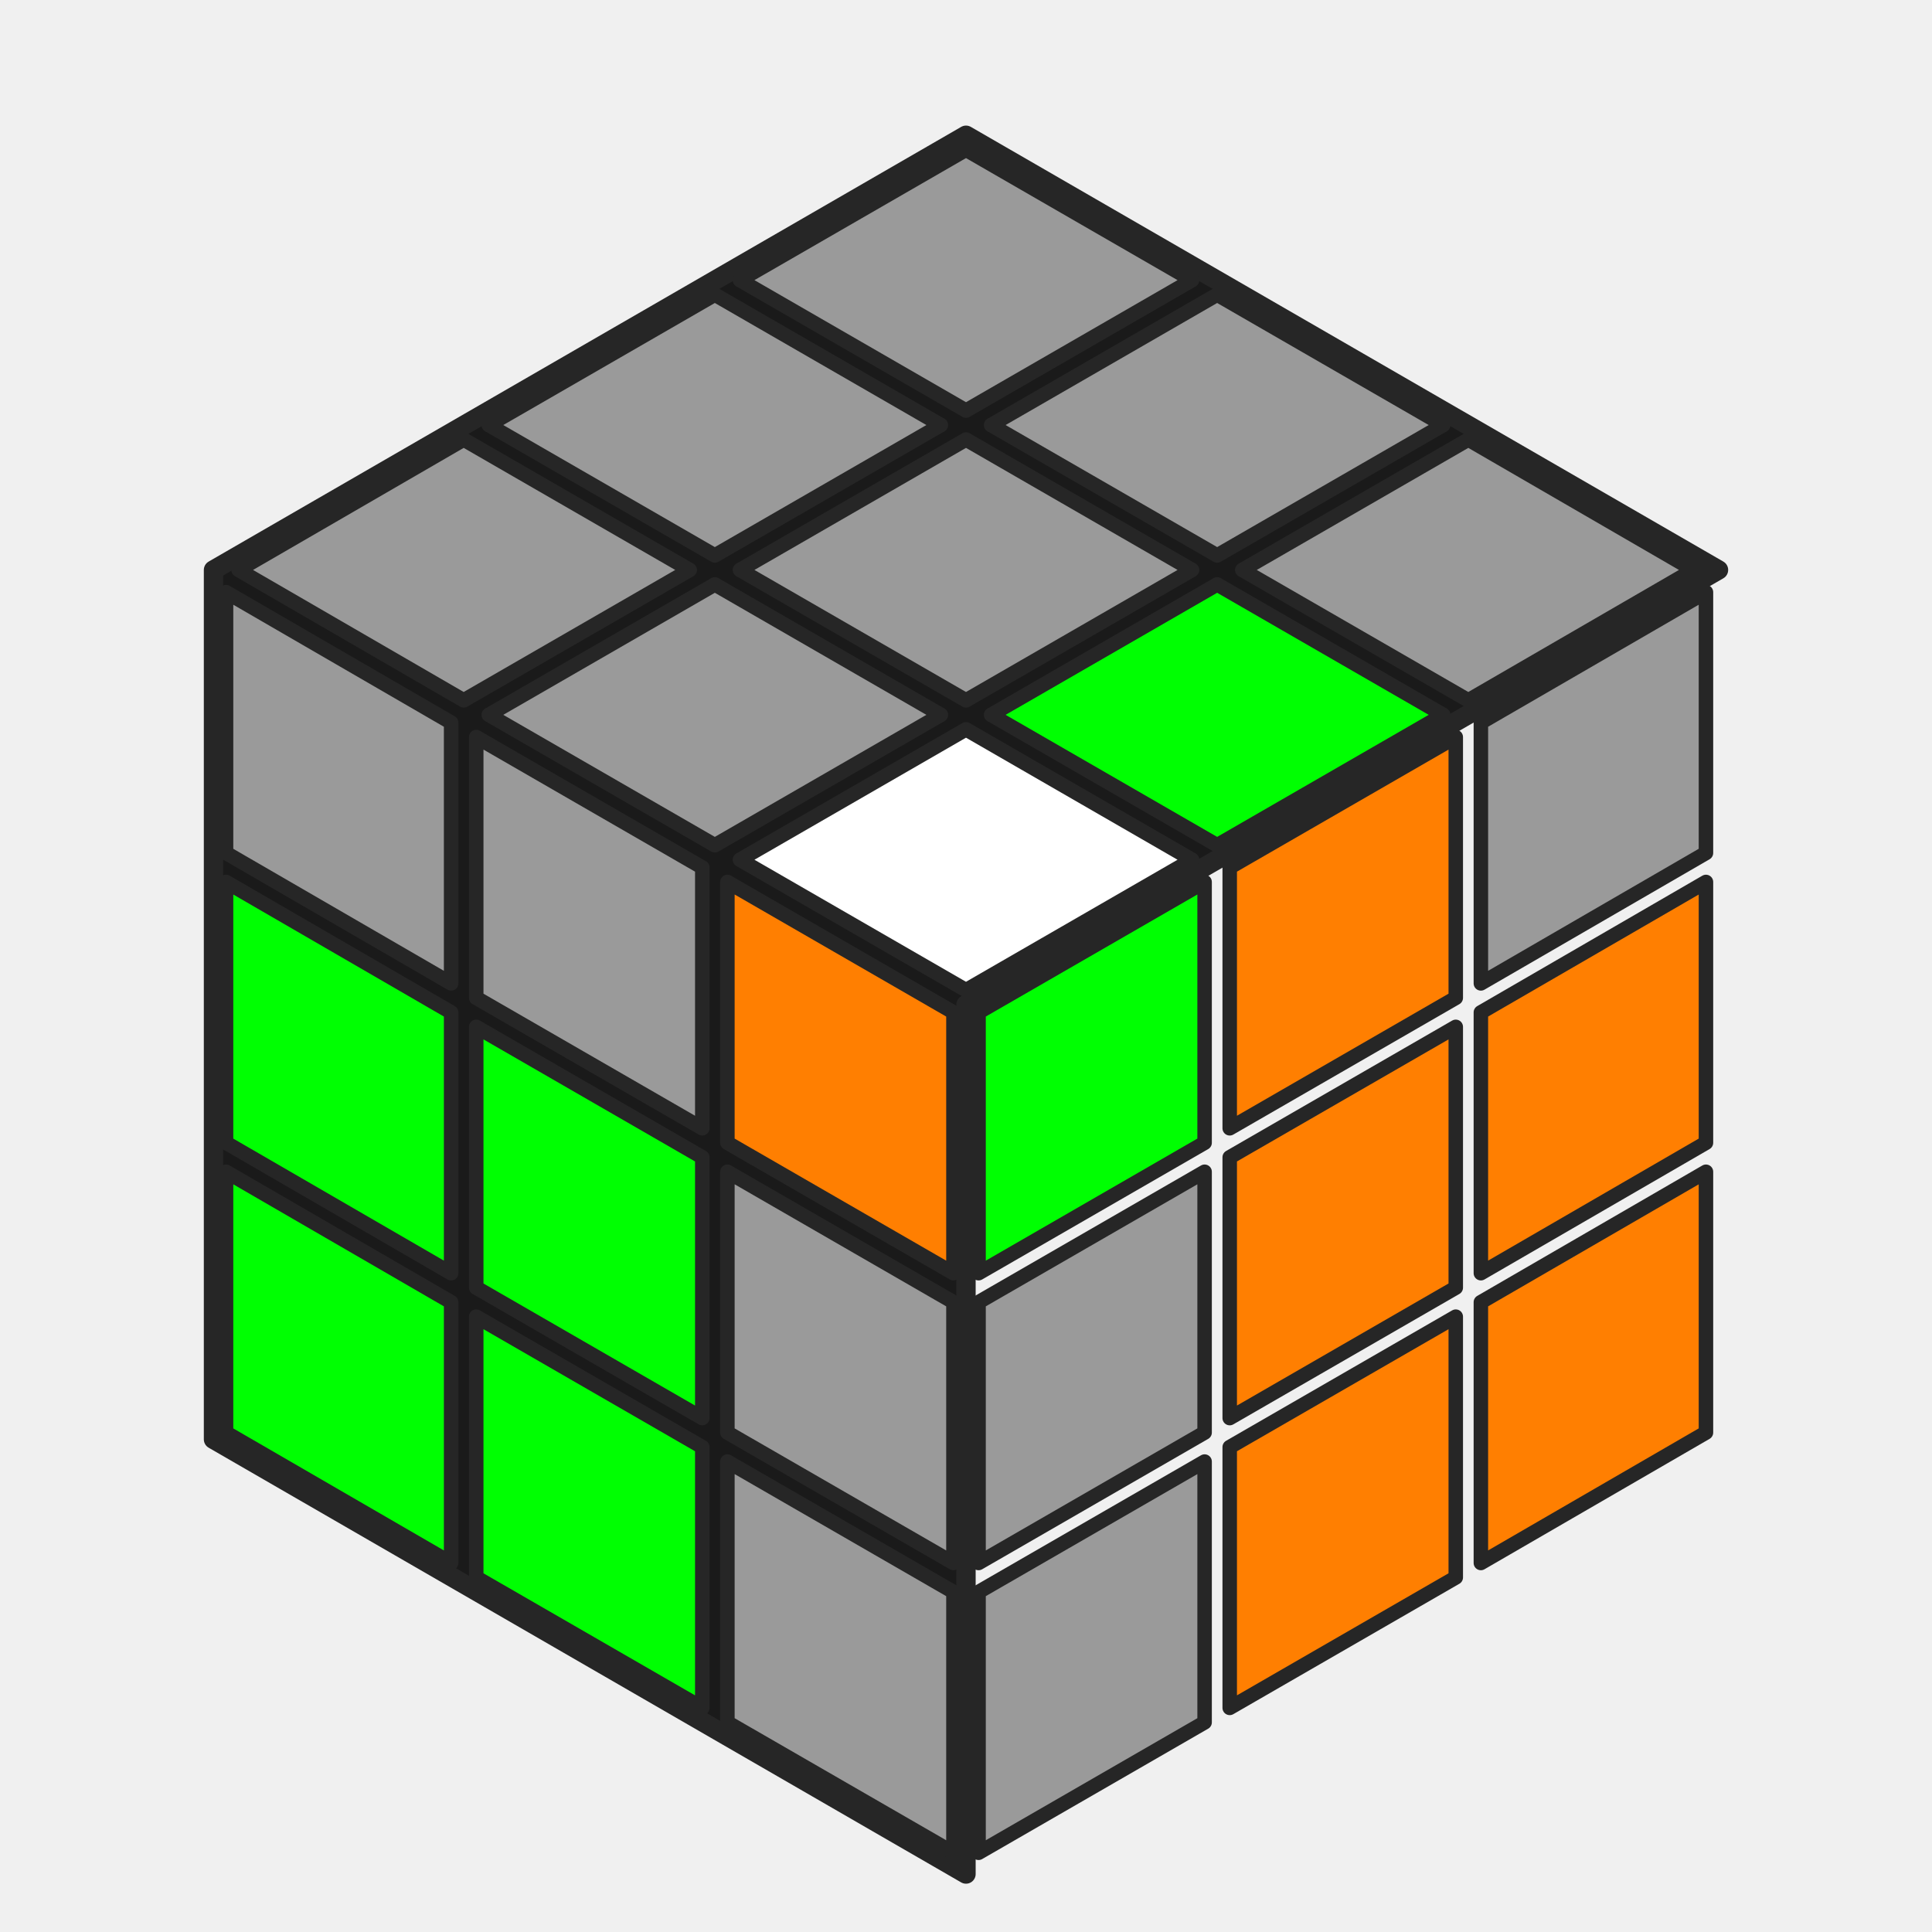
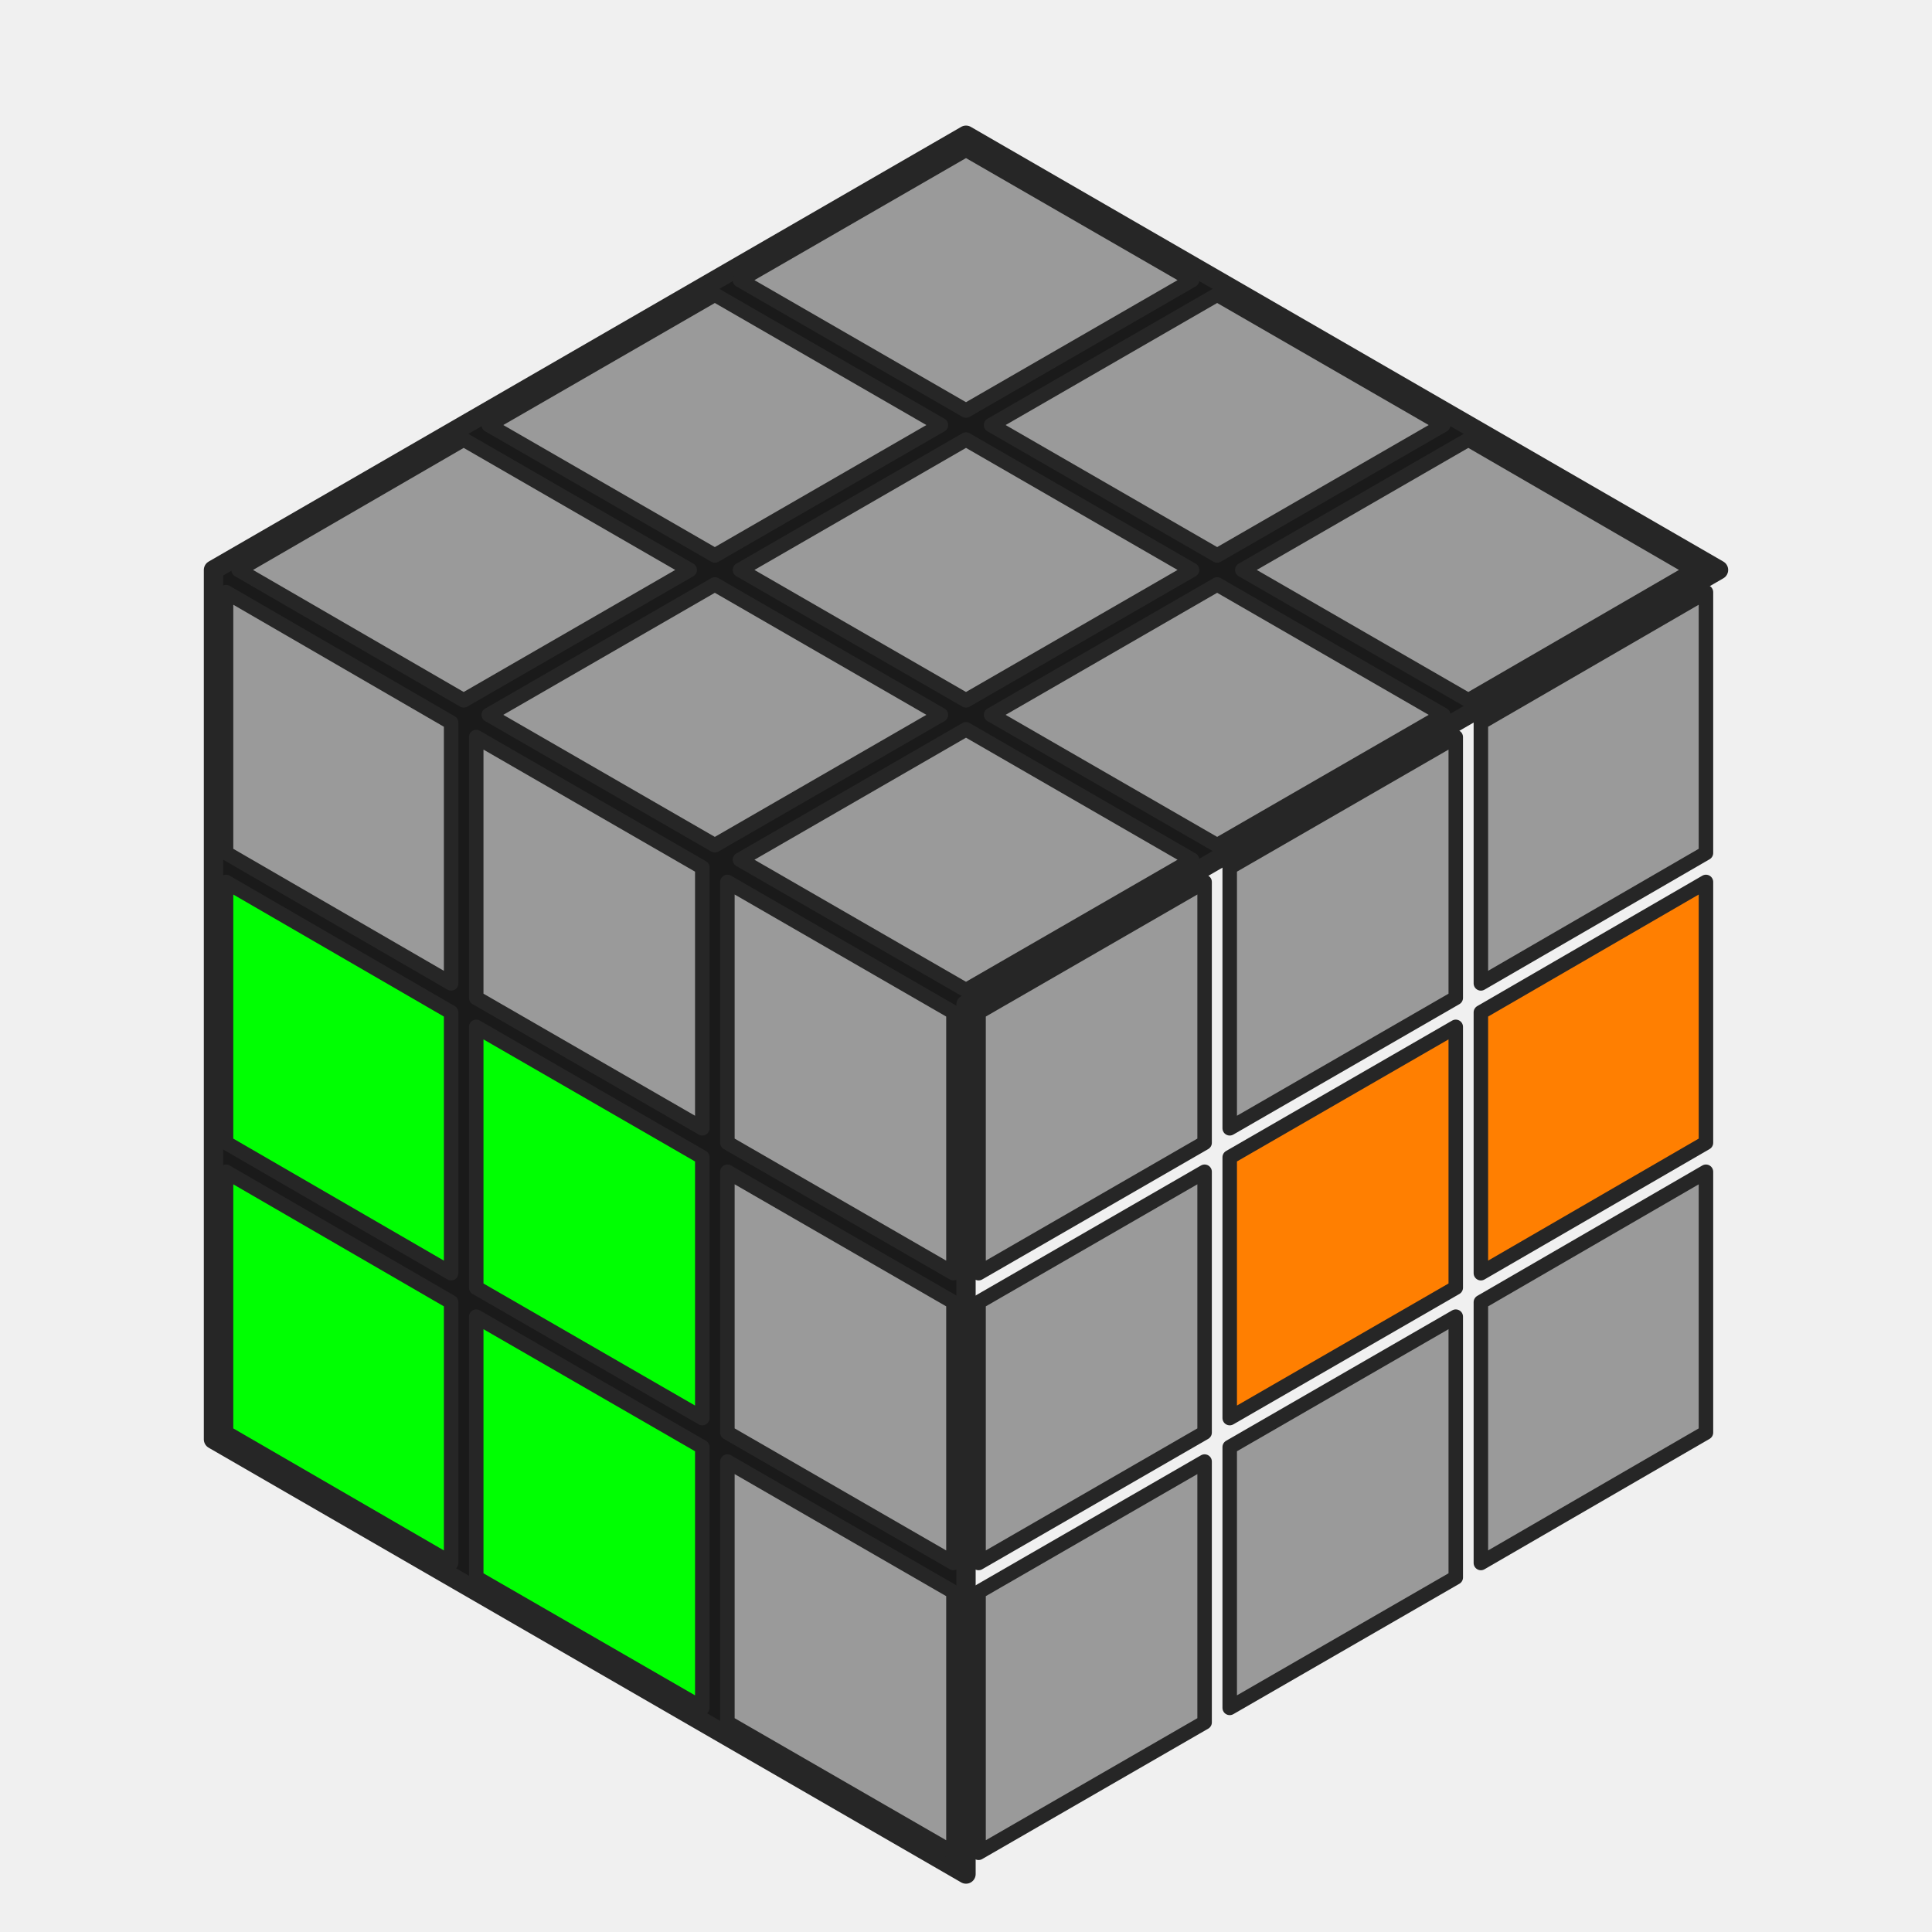
- <svg xmlns="http://www.w3.org/2000/svg" viewBox="0 0 200 200" width="200" height="200" role="img" aria-label="Caso 07">
+ <svg xmlns="http://www.w3.org/2000/svg" viewBox="0 0 200 200" width="200" height="200" role="img" aria-label="Caso 09">
  <polygon points="100.0,14.0 177.9,59.0 100.0,104.0 100.0,194.0 22.1,149.0 22.1,59.0" fill="#1a1a1a" stroke="#262626" stroke-width="2" stroke-linejoin="round" />
  <polygon points="100.0,15.5 123.4,29.0 100.0,42.5 76.6,29.0" fill="#9a9a9a" stroke="#262626" stroke-width="1.5" stroke-linejoin="round" />
  <polygon points="126.0,30.5 149.4,44.0 126.0,57.5 102.6,44.0" fill="#9a9a9a" stroke="#262626" stroke-width="1.5" stroke-linejoin="round" />
  <polygon points="152.0,45.5 175.3,59.0 152.0,72.5 128.6,59.0" fill="#9a9a9a" stroke="#262626" stroke-width="1.5" stroke-linejoin="round" />
  <polygon points="74.0,30.5 97.4,44.0 74.0,57.5 50.6,44.0" fill="#9a9a9a" stroke="#262626" stroke-width="1.5" stroke-linejoin="round" />
  <polygon points="100.0,45.5 123.4,59.0 100.0,72.5 76.6,59.0" fill="#9a9a9a" stroke="#262626" stroke-width="1.5" stroke-linejoin="round" />
-   <polygon points="126.0,60.5 149.4,74.0 126.0,87.5 102.6,74.0" fill="#00ff02" stroke="#262626" stroke-width="1.5" stroke-linejoin="round" />
+   <polygon points="126.0,60.5 149.4,74.0 126.0,87.5 102.6,74.0" fill="#9a9a9a" stroke="#262626" stroke-width="1.5" stroke-linejoin="round" />
  <polygon points="48.0,45.5 71.4,59.0 48.0,72.5 24.7,59.0" fill="#9a9a9a" stroke="#262626" stroke-width="1.5" stroke-linejoin="round" />
  <polygon points="74.0,60.5 97.4,74.0 74.0,87.5 50.6,74.0" fill="#9a9a9a" stroke="#262626" stroke-width="1.5" stroke-linejoin="round" />
-   <polygon points="100.0,75.5 123.4,89.0 100.0,102.5 76.6,89.0" fill="#ffffff" stroke="#262626" stroke-width="1.5" stroke-linejoin="round" />
-   <polygon points="124.7,118.3 124.7,91.3 101.3,104.8 101.3,131.8" fill="#00ff02" stroke="#262626" stroke-width="1.5" stroke-linejoin="round" />
-   <polygon points="150.7,103.3 150.7,76.3 127.3,89.8 127.3,116.8" fill="#ff7f01" stroke="#262626" stroke-width="1.5" stroke-linejoin="round" />
+   <polygon points="100.0,75.5 123.4,89.0 100.0,102.5 76.6,89.0" fill="#9a9a9a" stroke="#262626" stroke-width="1.5" stroke-linejoin="round" />
+   <polygon points="124.7,118.3 124.7,91.3 101.3,104.8 101.3,131.8" fill="#9a9a9a" stroke="#262626" stroke-width="1.5" stroke-linejoin="round" />
+   <polygon points="150.7,103.3 150.7,76.3 127.3,89.8 127.3,116.8" fill="#9a9a9a" stroke="#262626" stroke-width="1.5" stroke-linejoin="round" />
  <polygon points="176.6,88.3 176.6,61.3 153.3,74.8 153.3,101.8" fill="#9a9a9a" stroke="#262626" stroke-width="1.5" stroke-linejoin="round" />
  <polygon points="124.7,148.3 124.7,121.3 101.3,134.8 101.3,161.8" fill="#9a9a9a" stroke="#262626" stroke-width="1.5" stroke-linejoin="round" />
  <polygon points="150.7,133.3 150.7,106.3 127.3,119.8 127.3,146.8" fill="#ff7f01" stroke="#262626" stroke-width="1.5" stroke-linejoin="round" />
  <polygon points="176.6,118.3 176.6,91.3 153.3,104.8 153.3,131.8" fill="#ff7f01" stroke="#262626" stroke-width="1.5" stroke-linejoin="round" />
  <polygon points="124.7,178.3 124.7,151.3 101.3,164.8 101.3,191.8" fill="#9a9a9a" stroke="#262626" stroke-width="1.5" stroke-linejoin="round" />
-   <polygon points="150.7,163.3 150.7,136.3 127.3,149.8 127.3,176.8" fill="#ff7f01" stroke="#262626" stroke-width="1.5" stroke-linejoin="round" />
-   <polygon points="176.6,148.3 176.6,121.3 153.3,134.8 153.3,161.8" fill="#ff7f01" stroke="#262626" stroke-width="1.5" stroke-linejoin="round" />
+   <polygon points="150.7,163.3 150.7,136.3 127.3,149.8 127.3,176.8" fill="#9a9a9a" stroke="#262626" stroke-width="1.5" stroke-linejoin="round" />
+   <polygon points="176.6,148.3 176.6,121.3 153.3,134.8 153.3,161.8" fill="#9a9a9a" stroke="#262626" stroke-width="1.5" stroke-linejoin="round" />
  <polygon points="23.4,88.3 46.7,101.8 46.7,74.8 23.4,61.3" fill="#9a9a9a" stroke="#262626" stroke-width="1.5" stroke-linejoin="round" />
  <polygon points="49.3,103.3 72.7,116.8 72.7,89.8 49.3,76.3" fill="#9a9a9a" stroke="#262626" stroke-width="1.5" stroke-linejoin="round" />
-   <polygon points="75.3,118.3 98.7,131.8 98.7,104.8 75.3,91.3" fill="#ff7f01" stroke="#262626" stroke-width="1.5" stroke-linejoin="round" />
+   <polygon points="75.3,118.3 98.7,131.8 98.7,104.8 75.3,91.3" fill="#9a9a9a" stroke="#262626" stroke-width="1.5" stroke-linejoin="round" />
  <polygon points="23.4,118.3 46.7,131.8 46.7,104.8 23.4,91.3" fill="#00ff02" stroke="#262626" stroke-width="1.5" stroke-linejoin="round" />
  <polygon points="49.3,133.3 72.7,146.8 72.7,119.8 49.3,106.3" fill="#00ff02" stroke="#262626" stroke-width="1.5" stroke-linejoin="round" />
  <polygon points="75.3,148.3 98.7,161.8 98.7,134.8 75.3,121.3" fill="#9a9a9a" stroke="#262626" stroke-width="1.5" stroke-linejoin="round" />
  <polygon points="23.4,148.3 46.7,161.8 46.7,134.8 23.4,121.3" fill="#00ff02" stroke="#262626" stroke-width="1.5" stroke-linejoin="round" />
  <polygon points="49.3,163.3 72.7,176.8 72.7,149.8 49.3,136.3" fill="#00ff02" stroke="#262626" stroke-width="1.5" stroke-linejoin="round" />
  <polygon points="75.3,178.3 98.7,191.8 98.7,164.8 75.3,151.3" fill="#9a9a9a" stroke="#262626" stroke-width="1.5" stroke-linejoin="round" />
</svg>
